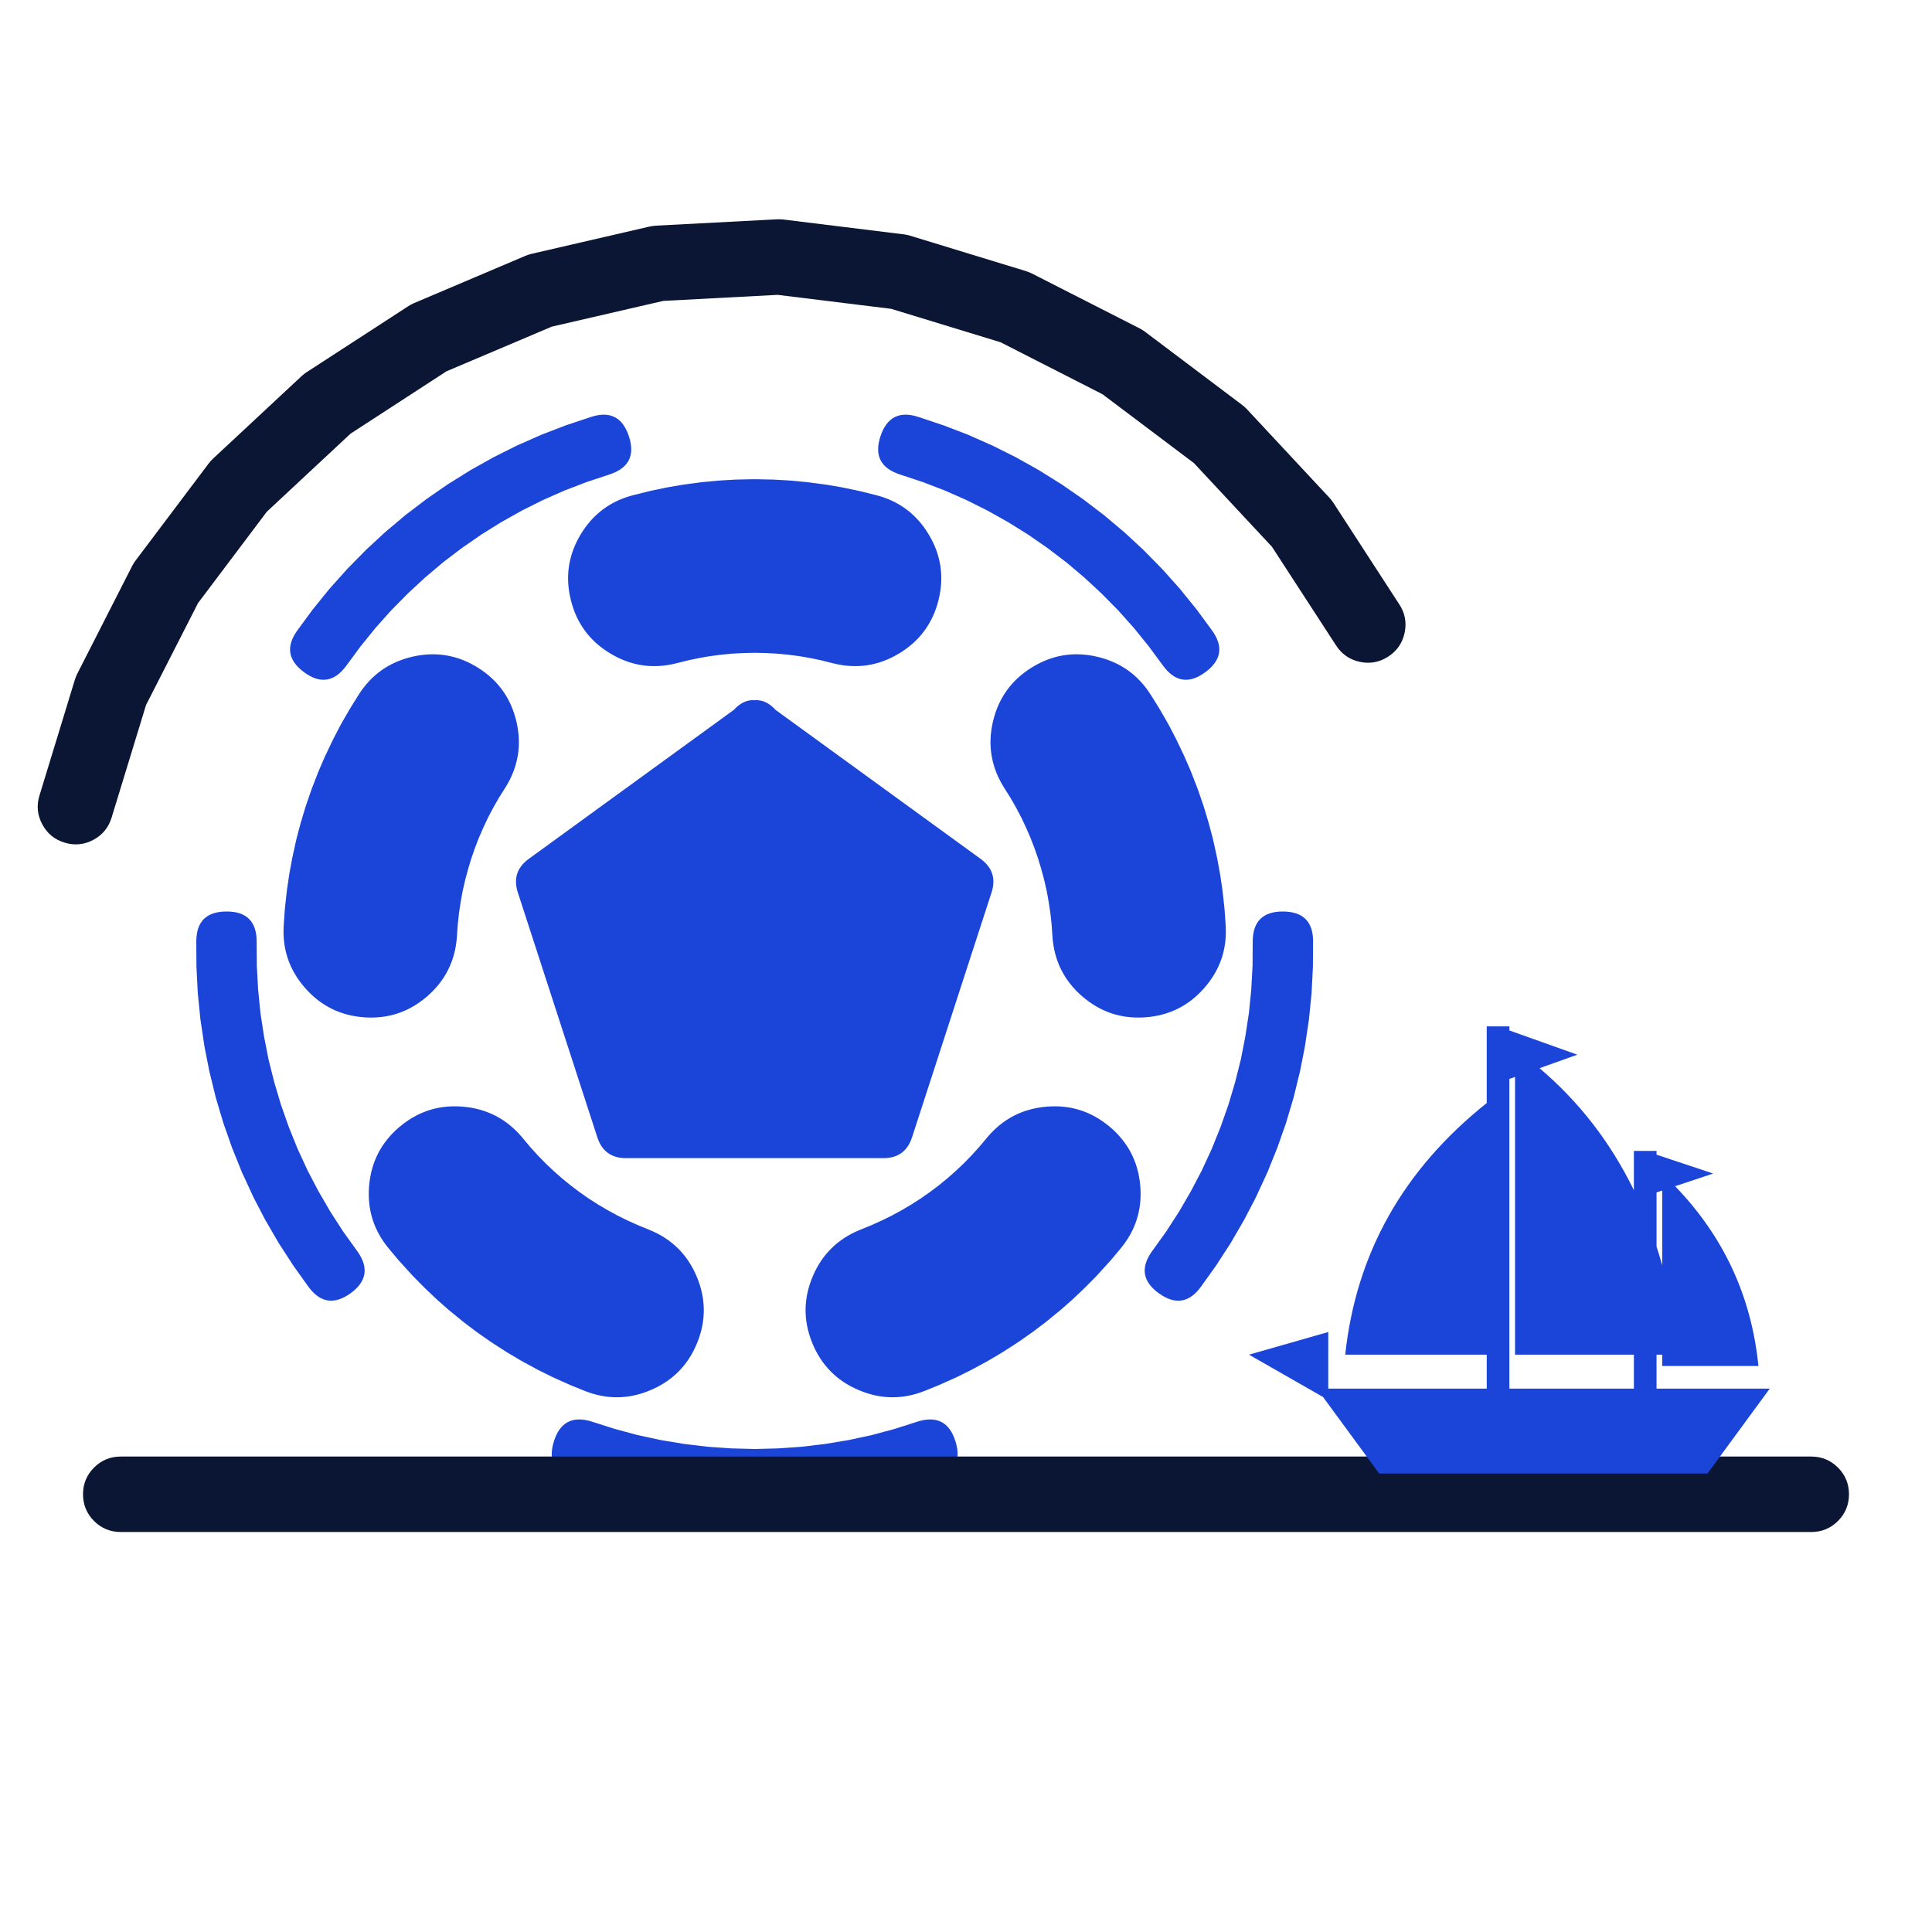
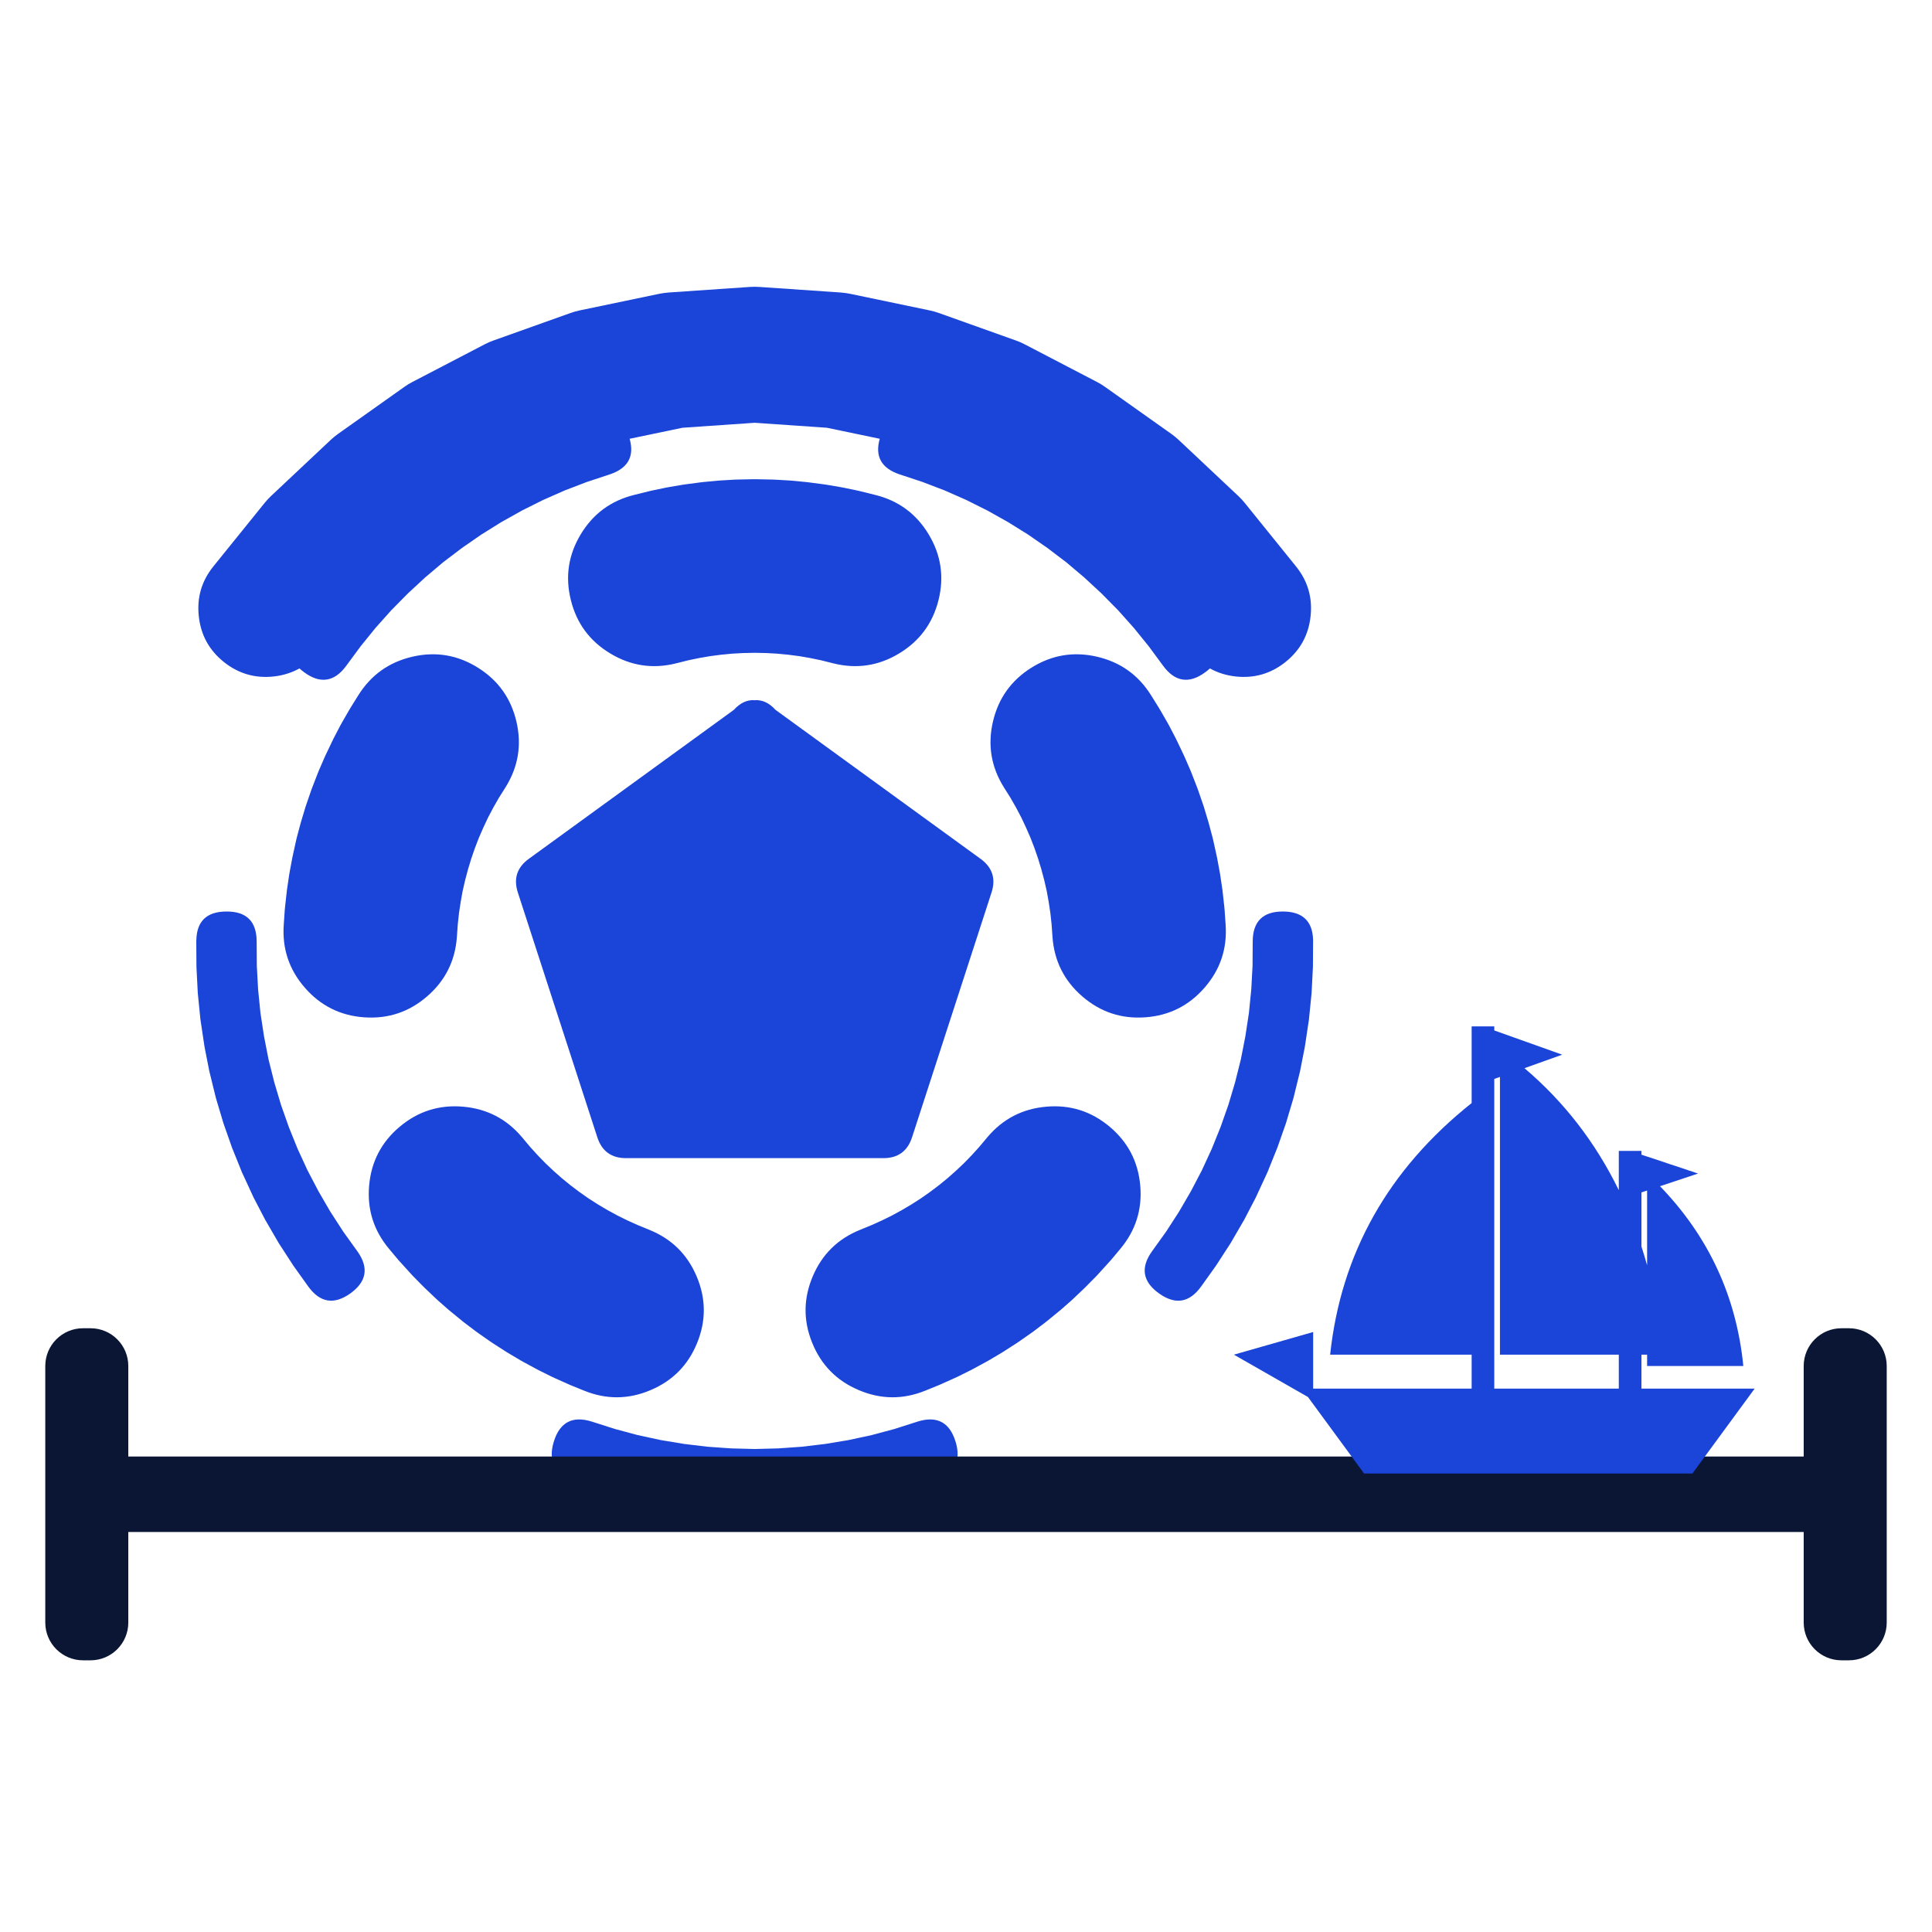
<svg xmlns="http://www.w3.org/2000/svg" viewBox="0 0 256 256" role="img" aria-labelledby="t">
-   <path fill="#1B44D8" d="M100 92.78Q101.5 92.67 102.76 94.06L129.93 113.8Q132.28 115.51 131.38 118.27L120.85 150.7Q119.95 153.46 117.05 153.46H82.95Q80.05 153.46 79.15 150.7L68.62 118.27Q67.72 115.51 70.07 113.8L97.24 94.06Q98.5 92.67 100 92.78ZM148.43 165.5 147.21 166.96Q147.07 167.12 146.92 167.28L145.64 168.69Q145.5 168.85 145.35 169.01L144.01 170.37Q143.86 170.52 143.71 170.67L142.32 171.99Q142.17 172.13 142.01 172.28L140.58 173.54Q140.41 173.68 140.25 173.81L138.77 175.02Q138.6 175.16 138.43 175.29L136.91 176.44Q136.74 176.57 136.56 176.69L135 177.78Q134.82 177.9 134.64 178.02L133.04 179.05Q132.86 179.17 132.67 179.28L131.03 180.25Q130.85 180.36 130.66 180.46L128.98 181.37Q128.79 181.48 128.6 181.57L126.89 182.42Q126.7 182.51 126.5 182.6L124.76 183.38Q124.56 183.47 124.37 183.55L122.6 184.27Q118.18 186.06 113.8 184.2Q109.41 182.35 107.62 177.93Q105.83 173.52 107.69 169.13Q109.54 164.75 113.96 162.96L115.52 162.32L116.87 161.71L118.19 161.06L119.49 160.35L120.76 159.6L122.01 158.8L123.22 157.95L124.4 157.06L125.54 156.13L126.65 155.15L127.72 154.14L128.75 153.08L129.74 151.99L130.83 150.69Q133.9 147.05 138.65 146.64Q143.39 146.23 147.04 149.3Q150.68 152.36 151.09 157.11Q151.5 161.85 148.43 165.5ZM37.6 122.51 37.73 120.61Q37.75 120.4 37.77 120.18L37.98 118.29Q38 118.07 38.03 117.86L38.31 115.97Q38.34 115.76 38.38 115.55L38.73 113.67Q38.77 113.46 38.82 113.25L39.23 111.39Q39.28 111.18 39.33 110.97L39.82 109.13Q39.88 108.92 39.94 108.72L40.49 106.89Q40.56 106.69 40.63 106.48L41.25 104.68Q41.32 104.48 41.4 104.28L42.09 102.5Q42.17 102.3 42.25 102.1L43.01 100.35Q43.09 100.15 43.19 99.96L44.01 98.24Q44.1 98.04 44.2 97.85L45.08 96.16Q45.18 95.97 45.29 95.78L46.24 94.13Q46.35 93.94 46.46 93.76L47.47 92.14Q49.99 88.1 54.63 87.02Q59.27 85.94 63.31 88.46Q67.35 90.98 68.43 95.62Q69.51 100.26 66.99 104.31L66.09 105.74L65.36 107.02L64.67 108.33L64.04 109.67L63.45 111.02L62.92 112.4L62.44 113.79L62.01 115.21L61.63 116.64L61.3 118.08L61.04 119.53L60.82 120.99L60.66 122.46L60.54 124.15Q60.2 128.9 56.6 132.02Q53 135.14 48.25 134.8Q43.5 134.46 40.38 130.86Q37.26 127.27 37.6 122.51ZM77.4 184.27 75.63 183.55Q75.44 183.47 75.24 183.38L73.5 182.6Q73.3 182.51 73.11 182.42L71.4 181.57Q71.21 181.48 71.02 181.37L69.34 180.46Q69.15 180.36 68.97 180.25L67.33 179.28Q67.14 179.17 66.96 179.05L65.36 178.02Q65.18 177.9 65 177.78L63.44 176.69Q63.26 176.57 63.09 176.44L61.57 175.29Q61.4 175.16 61.23 175.02L59.75 173.81Q59.59 173.68 59.42 173.54L57.99 172.28Q57.83 172.13 57.68 171.99L56.29 170.67Q56.14 170.52 55.99 170.37L54.65 169.01Q54.5 168.85 54.36 168.69L53.08 167.28Q52.93 167.12 52.79 166.96L51.57 165.5Q48.5 161.85 48.91 157.11Q49.32 152.36 52.96 149.3Q56.61 146.23 61.35 146.64Q66.1 147.05 69.17 150.69L70.26 151.99L71.25 153.08L72.28 154.14L73.35 155.15L74.46 156.13L75.6 157.06L76.78 157.95L77.99 158.8L79.24 159.6L80.51 160.35L81.81 161.06L83.13 161.71L84.48 162.32L86.04 162.96Q90.46 164.75 92.31 169.13Q94.17 173.52 92.38 177.93Q90.59 182.35 86.2 184.2Q81.82 186.06 77.4 184.27ZM84.03 65.58 85.88 65.12Q86.09 65.07 86.3 65.02L88.17 64.63Q88.38 64.59 88.59 64.55L90.47 64.23Q90.68 64.2 90.9 64.17L92.79 63.92Q93 63.89 93.22 63.87L95.12 63.69Q95.33 63.67 95.54 63.66L97.45 63.55Q97.66 63.54 97.88 63.54L99.78 63.5Q100 63.5 100.22 63.5L102.12 63.54Q102.34 63.54 102.55 63.55L104.46 63.66Q104.67 63.67 104.88 63.69L106.78 63.87Q107 63.89 107.21 63.92L109.1 64.17Q109.32 64.2 109.53 64.23L111.41 64.55Q111.62 64.59 111.83 64.63L113.7 65.02Q113.91 65.07 114.12 65.12L115.97 65.58Q120.59 66.72 123.05 70.8Q125.51 74.88 124.36 79.51Q123.21 84.13 119.13 86.59Q115.05 89.05 110.43 87.9L108.79 87.49L107.34 87.19L105.89 86.94L104.42 86.75L102.95 86.61L101.48 86.53L100 86.5L98.52 86.53L97.05 86.61L95.58 86.75L94.11 86.94L92.66 87.19L91.21 87.49L89.57 87.9Q84.95 89.05 80.87 86.59Q76.78 84.13 75.64 79.51Q74.49 74.88 76.95 70.8Q79.41 66.72 84.03 65.58ZM152.53 92.14 153.54 93.76Q153.65 93.94 153.76 94.13L154.71 95.78Q154.82 95.97 154.92 96.16L155.8 97.85Q155.9 98.04 155.99 98.24L156.81 99.96Q156.91 100.15 156.99 100.35L157.75 102.1Q157.83 102.3 157.91 102.5L158.6 104.28Q158.68 104.48 158.75 104.68L159.37 106.48Q159.44 106.69 159.51 106.89L160.06 108.72Q160.12 108.92 160.18 109.13L160.67 110.97Q160.72 111.18 160.77 111.39L161.18 113.25Q161.23 113.46 161.27 113.67L161.62 115.55Q161.66 115.76 161.69 115.97L161.97 117.86Q162 118.07 162.02 118.29L162.23 120.18Q162.25 120.4 162.27 120.61L162.4 122.51Q162.74 127.27 159.62 130.86Q156.5 134.46 151.75 134.8Q147 135.14 143.4 132.02Q139.8 128.9 139.46 124.15L139.34 122.46L139.18 120.99L138.96 119.53L138.7 118.08L138.37 116.64L137.99 115.21L137.56 113.79L137.08 112.4L136.55 111.02L135.96 109.67L135.33 108.33L134.64 107.02L133.91 105.74L133.01 104.31Q130.49 100.26 131.57 95.62Q132.65 90.98 136.69 88.46Q140.73 85.94 145.37 87.02Q150.01 88.1 152.53 92.14ZM124 196 120.84 197Q120.75 197.03 120.66 197.06L117.46 197.91Q117.36 197.93 117.27 197.95L114.03 198.66Q113.94 198.68 113.85 198.69L110.58 199.24Q110.48 199.26 110.39 199.27L107.09 199.66Q107 199.67 106.91 199.68L103.6 199.91Q103.5 199.92 103.41 199.92L100.09 200Q100.05 200 100 200Q99.95 200 99.91 200L96.59 199.92Q96.5 199.92 96.4 199.91L93.09 199.68Q93 199.67 92.91 199.66L89.61 199.27Q89.52 199.26 89.42 199.24L86.15 198.69Q86.06 198.68 85.97 198.66L82.73 197.95Q82.64 197.93 82.54 197.91L79.34 197.06Q79.25 197.03 79.16 197L76 196Q72.19 194.79 73.4 190.97Q74 189.07 75.26 188.42Q76.52 187.77 78.42 188.37L81.49 189.35L84.51 190.16L87.57 190.82L90.65 191.33L93.76 191.7L96.87 191.92L100 192L103.13 191.92L106.24 191.7L109.35 191.33L112.43 190.82L115.49 190.16L118.51 189.35L121.58 188.37Q123.48 187.77 124.74 188.42Q126 189.07 126.6 190.97Q127.81 194.79 124 196ZM39.44 83.48 41.4 80.81Q41.46 80.73 41.52 80.66L43.61 78.08Q43.67 78.01 43.73 77.94L45.94 75.47Q46.01 75.4 46.07 75.33L48.4 72.96Q48.46 72.9 48.53 72.83L50.96 70.58Q51.03 70.52 51.11 70.45L53.64 68.32Q53.72 68.26 53.79 68.2L56.43 66.19Q56.5 66.13 56.58 66.08L59.31 64.19Q59.39 64.14 59.47 64.09L62.28 62.34Q62.36 62.29 62.44 62.24L65.34 60.62Q65.42 60.57 65.51 60.53L68.47 59.05Q68.56 59.01 68.65 58.97L71.68 57.63Q71.77 57.6 71.85 57.56L74.95 56.37Q75.04 56.34 75.13 56.31L78.27 55.26Q82.07 54 83.33 57.8Q84.59 61.6 80.79 62.86L77.74 63.87L74.82 64.99L71.96 66.25L69.16 67.65L66.43 69.18L63.78 70.83L61.21 72.61L58.72 74.5L56.33 76.52L54.04 78.64L51.84 80.87L49.76 83.2L47.79 85.63L45.88 88.22Q44.7 89.83 43.3 90.04Q41.9 90.26 40.29 89.07Q37.07 86.7 39.44 83.48ZM173.99 124.8 173.97 128.12Q173.97 128.21 173.96 128.31L173.79 131.62Q173.78 131.71 173.77 131.81L173.44 135.11Q173.43 135.2 173.41 135.3L172.92 138.57Q172.91 138.67 172.89 138.76L172.25 142.01Q172.23 142.11 172.2 142.2L171.41 145.42Q171.38 145.51 171.36 145.6L170.41 148.78Q170.38 148.87 170.35 148.96L169.25 152.09Q169.22 152.17 169.18 152.26L167.94 155.34Q167.9 155.42 167.86 155.51L166.47 158.52Q166.43 158.61 166.39 158.69L164.86 161.63Q164.81 161.71 164.76 161.8L163.1 164.66Q163.05 164.74 163 164.82L161.19 167.61Q161.14 167.69 161.09 167.76L159.16 170.46Q156.82 173.71 153.57 171.38Q150.32 169.05 152.65 165.8L154.53 163.18L156.23 160.55L157.8 157.85L159.25 155.08L160.56 152.24L161.73 149.34L162.77 146.39L163.66 143.4L164.42 140.37L165.02 137.3L165.49 134.21L165.8 131.1L165.97 127.97L165.99 124.75Q166 122.75 167.01 121.76Q168.01 120.77 170.01 120.78Q173.86 120.8 173.99 124.5C173.99 124.57 173.99 124.65 173.99 124.73Q173.99 124.77 173.99 124.8ZM40.84 170.46 38.91 167.76Q38.86 167.69 38.81 167.61L37 164.82Q36.95 164.74 36.9 164.66L35.24 161.8Q35.19 161.71 35.14 161.63L33.61 158.69Q33.57 158.61 33.53 158.52L32.14 155.51Q32.1 155.42 32.06 155.34L30.82 152.26Q30.78 152.17 30.75 152.09L29.65 148.96Q29.62 148.87 29.59 148.78L28.64 145.6Q28.62 145.51 28.59 145.42L27.8 142.2Q27.77 142.11 27.75 142.01L27.11 138.76Q27.09 138.67 27.08 138.57L26.59 135.3Q26.57 135.2 26.56 135.11L26.23 131.81Q26.22 131.71 26.21 131.62L26.04 128.31Q26.03 128.21 26.03 128.12L26.01 124.8Q26.01 124.77 26.01 124.73C26.01 124.65 26.01 124.57 26.02 124.49Q26.14 120.8 29.99 120.78Q33.99 120.75 34.01 124.75L34.03 127.97L34.2 131.1L34.51 134.21L34.98 137.3L35.58 140.37L36.34 143.4L37.23 146.39L38.27 149.34L39.44 152.24L40.75 155.08L42.2 157.85L43.77 160.55L45.47 163.18L47.35 165.8Q48.51 167.42 48.28 168.82Q48.05 170.21 46.43 171.38Q44.8 172.54 43.41 172.31Q42.01 172.08 40.84 170.46ZM121.73 55.26 124.87 56.31Q124.96 56.34 125.05 56.37L128.15 57.56Q128.23 57.6 128.32 57.63L131.35 58.97Q131.44 59.01 131.53 59.05L134.49 60.53Q134.58 60.57 134.66 60.62L137.56 62.24Q137.64 62.29 137.72 62.34L140.53 64.09Q140.61 64.14 140.69 64.19L143.42 66.08Q143.5 66.13 143.57 66.19L146.21 68.2Q146.28 68.26 146.36 68.32L148.89 70.45Q148.97 70.52 149.04 70.58L151.47 72.83Q151.54 72.9 151.6 72.96L153.93 75.33Q153.99 75.4 154.06 75.47L156.27 77.94Q156.33 78.01 156.39 78.08L158.48 80.66Q158.54 80.73 158.6 80.81L160.56 83.48Q162.93 86.7 159.71 89.07Q158.1 90.26 156.7 90.04Q155.3 89.83 154.12 88.22L152.21 85.63L150.24 83.2L148.16 80.87L145.96 78.64L143.67 76.52L141.28 74.5L138.79 72.61L136.22 70.83L133.57 69.18L130.84 67.65L128.04 66.25L125.18 64.99L122.26 63.87L119.21 62.86Q115.41 61.6 116.67 57.8Q117.93 54 121.73 55.26Z" />
-   <path fill="#0A1633" d="M5.23 105.41 9.92 90.07Q10.05 89.66 10.24 89.27L17.52 74.98Q17.72 74.59 17.99 74.24L27.64 61.43Q27.9 61.08 28.22 60.78L39.95 49.85Q40.27 49.55 40.64 49.31L54.09 40.58Q54.45 40.34 54.85 40.17L69.62 33.9Q70.02 33.73 70.45 33.63L86.07 30.02Q86.5 29.93 86.93 29.9L102.95 29.06Q103.39 29.04 103.82 29.09L119.74 31.05Q120.17 31.1 120.59 31.23L135.93 35.92Q136.34 36.05 136.73 36.24L151.02 43.52Q151.41 43.72 151.76 43.99L164.57 53.64Q164.92 53.9 165.22 54.22L176.15 65.95Q176.45 66.27 176.69 66.64L185.42 80.09Q186.55 81.82 186.12 83.85Q185.69 85.87 183.95 87Q182.22 88.13 180.19 87.7Q178.17 87.27 177.04 85.53L168.54 72.45L158.2 61.36L146.09 52.24L132.58 45.35L118.08 40.92L103.04 39.07L87.89 39.87L73.12 43.28L59.16 49.2L46.45 57.46L35.36 67.8L26.24 79.91L19.35 93.42L14.79 108.33Q14.19 110.31 12.36 111.29Q10.53 112.26 8.55 111.65Q6.57 111.05 5.6 109.22Q4.62 107.39 5.23 105.41ZM16 193H240Q242.07 193 243.54 194.46Q245 195.93 245 198Q245 200.07 243.54 201.54Q242.07 203 240 203H16Q13.93 203 12.46 201.54Q11 200.07 11 198Q11 195.93 12.46 194.46Q13.93 193 16 193Z" />
-   <path fill="#1B44D8" d="M175.31 185.11 165.5 179.5 176 176.5V184H197V179.5H178.25Q180.4 159.39 197 146.16V136H200V136.54L209 139.75L204 141.54Q211.88 148.23 216.5 157.71V152.5H219.5V153L227 155.5L221.96 157.18Q231.62 167.18 233 181H220.25V179.5H219.5V184H234.5L226.25 195.25H182.75L175.31 185.11ZM200 142.96V184H216.5V179.5H200.75V142.7ZM219.5 158V165.17Q219.9 166.4 220.25 167.66V157.75Z" />
+   <path fill="#1B44D8" d="M28.29 75.03 35.09 66.61Q35.48 66.13 35.93 65.71L43.82 58.29Q44.27 57.87 44.77 57.51L53.6 51.25Q54.1 50.89 54.65 50.61L64.25 45.61Q64.8 45.32 65.38 45.12L75.58 41.48Q76.16 41.27 76.77 41.14L87.36 38.93Q87.97 38.81 88.58 38.76L99.38 38.02Q100 37.98 100.62 38.02L111.42 38.76Q112.03 38.81 112.64 38.93L123.23 41.14Q123.84 41.27 124.42 41.48L134.62 45.12Q135.2 45.32 135.75 45.61L145.35 50.61Q145.9 50.89 146.4 51.25L155.23 57.51Q155.73 57.87 156.18 58.29L164.07 65.71Q164.52 66.13 164.91 66.61L171.71 75.03Q174.06 77.93 173.66 81.64Q173.27 85.35 170.37 87.69Q167.47 90.03 163.76 89.64Q161.86 89.43 160.32 88.57Q160.04 88.83 159.71 89.07Q158.1 90.26 156.7 90.04Q155.3 89.83 154.12 88.22L152.21 85.63L150.24 83.2L148.16 80.87L145.96 78.64L143.67 76.52L141.28 74.5L138.79 72.61L136.22 70.83L133.57 69.18L130.84 67.65L128.04 66.25L125.18 64.99L122.26 63.87L119.21 62.86Q115.58 61.65 116.57 58.14L109.57 56.68L100 56.02L90.43 56.68L83.43 58.14Q84.42 61.65 80.79 62.86L77.74 63.87L74.82 64.99L71.96 66.25L69.16 67.65L66.43 69.18L63.78 70.83L61.21 72.61L58.72 74.5L56.33 76.52L54.04 78.64L51.84 80.87L49.76 83.2L47.79 85.63L45.88 88.22Q44.7 89.83 43.3 90.04Q41.9 90.26 40.29 89.07Q39.96 88.83 39.68 88.57Q38.14 89.43 36.24 89.64Q32.53 90.03 29.63 87.69Q26.73 85.35 26.34 81.64Q25.94 77.93 28.29 75.03ZM100 92.78Q101.5 92.67 102.76 94.06L129.93 113.8Q132.28 115.51 131.38 118.27L120.85 150.7Q119.95 153.46 117.05 153.46H82.95Q80.05 153.46 79.15 150.7L68.62 118.27Q67.72 115.51 70.07 113.8L97.24 94.06Q98.5 92.67 100 92.78ZM148.43 165.5 147.21 166.96Q147.07 167.12 146.92 167.28L145.64 168.69Q145.5 168.85 145.35 169.01L144.01 170.37Q143.86 170.52 143.71 170.67L142.32 171.99Q142.17 172.13 142.01 172.28L140.58 173.54Q140.41 173.68 140.25 173.81L138.77 175.02Q138.6 175.16 138.43 175.29L136.91 176.44Q136.74 176.57 136.56 176.69L135 177.78Q134.82 177.9 134.64 178.02L133.04 179.05Q132.86 179.17 132.67 179.28L131.03 180.25Q130.85 180.36 130.66 180.46L128.98 181.37Q128.79 181.48 128.6 181.57L126.89 182.42Q126.7 182.51 126.5 182.6L124.76 183.38Q124.56 183.47 124.37 183.55L122.6 184.27Q118.18 186.06 113.8 184.2Q109.41 182.35 107.62 177.93Q105.83 173.52 107.69 169.13Q109.54 164.75 113.96 162.96L115.52 162.32L116.87 161.71L118.19 161.06L119.49 160.35L120.76 159.6L122.01 158.8L123.22 157.95L124.4 157.06L125.54 156.13L126.65 155.15L127.72 154.14L128.75 153.08L129.74 151.99L130.83 150.69Q133.9 147.05 138.65 146.64Q143.39 146.23 147.04 149.3Q150.68 152.36 151.09 157.11Q151.5 161.85 148.43 165.5ZM37.6 122.51 37.73 120.61Q37.75 120.4 37.77 120.18L37.98 118.29Q38 118.07 38.03 117.86L38.31 115.97Q38.34 115.76 38.38 115.55L38.73 113.67Q38.77 113.46 38.82 113.25L39.23 111.39Q39.28 111.18 39.33 110.97L39.82 109.13Q39.88 108.92 39.94 108.72L40.49 106.89Q40.56 106.69 40.63 106.48L41.25 104.68Q41.32 104.48 41.4 104.28L42.09 102.5Q42.17 102.3 42.25 102.1L43.01 100.35Q43.09 100.15 43.19 99.96L44.01 98.24Q44.1 98.04 44.2 97.85L45.08 96.16Q45.18 95.97 45.29 95.78L46.24 94.13Q46.35 93.94 46.46 93.76L47.47 92.14Q49.99 88.1 54.63 87.02Q59.27 85.94 63.31 88.46Q67.35 90.98 68.43 95.62Q69.51 100.26 66.99 104.31L66.09 105.74L65.36 107.02L64.67 108.33L64.04 109.67L63.45 111.02L62.92 112.4L62.44 113.79L62.01 115.21L61.63 116.64L61.3 118.08L61.04 119.53L60.82 120.99L60.66 122.46L60.54 124.15Q60.2 128.9 56.6 132.02Q53 135.14 48.25 134.8Q43.5 134.46 40.38 130.86Q37.26 127.27 37.6 122.51ZM77.4 184.27 75.63 183.55Q75.44 183.47 75.24 183.38L73.5 182.6Q73.3 182.51 73.11 182.42L71.4 181.57Q71.21 181.48 71.02 181.37L69.34 180.46Q69.15 180.36 68.97 180.25L67.33 179.28Q67.14 179.17 66.96 179.05L65.36 178.02Q65.18 177.9 65 177.78L63.44 176.69Q63.26 176.57 63.09 176.44L61.57 175.29Q61.4 175.16 61.23 175.02L59.75 173.81Q59.59 173.68 59.42 173.54L57.99 172.28Q57.83 172.13 57.68 171.99L56.29 170.67Q56.14 170.52 55.99 170.37L54.65 169.01Q54.5 168.85 54.36 168.69L53.08 167.28Q52.93 167.12 52.79 166.96L51.57 165.5Q48.5 161.85 48.91 157.11Q49.32 152.36 52.96 149.3Q56.61 146.23 61.35 146.64Q66.1 147.05 69.17 150.69L70.26 151.99L71.25 153.08L72.28 154.14L73.35 155.15L74.46 156.13L75.6 157.06L76.78 157.95L77.99 158.8L79.24 159.6L80.51 160.35L81.81 161.06L83.13 161.71L84.48 162.32L86.04 162.96Q90.46 164.75 92.31 169.13Q94.17 173.52 92.38 177.93Q90.59 182.35 86.2 184.2Q81.82 186.06 77.4 184.27ZM84.03 65.58 85.88 65.12Q86.09 65.07 86.3 65.02L88.17 64.63Q88.38 64.59 88.59 64.55L90.47 64.23Q90.68 64.2 90.9 64.17L92.79 63.92Q93 63.89 93.22 63.87L95.12 63.69Q95.33 63.67 95.54 63.66L97.45 63.55Q97.66 63.54 97.88 63.54L99.78 63.5Q100 63.5 100.22 63.5L102.12 63.54Q102.34 63.54 102.55 63.55L104.46 63.66Q104.67 63.67 104.88 63.69L106.78 63.87Q107 63.89 107.21 63.92L109.1 64.17Q109.32 64.2 109.53 64.23L111.41 64.55Q111.62 64.59 111.83 64.63L113.7 65.02Q113.91 65.07 114.12 65.12L115.97 65.58Q120.59 66.72 123.05 70.8Q125.51 74.88 124.36 79.51Q123.21 84.13 119.13 86.59Q115.05 89.05 110.43 87.9L108.79 87.49L107.34 87.19L105.89 86.94L104.42 86.75L102.95 86.61L101.48 86.53L100 86.5L98.52 86.53L97.05 86.61L95.58 86.75L94.11 86.94L92.66 87.19L91.21 87.49L89.57 87.9Q84.95 89.05 80.87 86.59Q76.78 84.13 75.64 79.51Q74.49 74.88 76.95 70.8Q79.41 66.72 84.03 65.58ZM152.53 92.14 153.54 93.76Q153.65 93.94 153.76 94.13L154.71 95.78Q154.82 95.97 154.92 96.16L155.8 97.85Q155.9 98.04 155.99 98.24L156.81 99.96Q156.91 100.15 156.99 100.35L157.75 102.1Q157.83 102.3 157.91 102.5L158.6 104.28Q158.68 104.48 158.75 104.68L159.37 106.48Q159.44 106.69 159.51 106.89L160.06 108.72Q160.12 108.92 160.18 109.13L160.67 110.97Q160.72 111.18 160.77 111.39L161.18 113.25Q161.23 113.46 161.27 113.67L161.62 115.55Q161.66 115.76 161.69 115.97L161.97 117.86Q162 118.07 162.02 118.29L162.23 120.18Q162.25 120.4 162.27 120.61L162.4 122.51Q162.74 127.27 159.62 130.86Q156.5 134.46 151.75 134.8Q147 135.14 143.4 132.02Q139.8 128.9 139.46 124.15L139.34 122.46L139.18 120.99L138.96 119.53L138.7 118.08L138.37 116.64L137.99 115.21L137.56 113.79L137.08 112.4L136.55 111.02L135.96 109.67L135.33 108.33L134.64 107.02L133.91 105.74L133.01 104.31Q130.49 100.26 131.57 95.62Q132.65 90.98 136.69 88.46Q140.73 85.94 145.37 87.02Q150.01 88.1 152.53 92.14ZM124 196 120.84 197Q120.75 197.03 120.66 197.06L117.46 197.91Q117.36 197.93 117.27 197.95L114.03 198.66Q113.94 198.68 113.85 198.69L110.58 199.24Q110.48 199.26 110.39 199.27L107.09 199.66Q107 199.67 106.91 199.68L103.6 199.91Q103.5 199.92 103.41 199.92L100.09 200Q100.05 200 100 200Q99.95 200 99.91 200L96.59 199.92Q96.5 199.92 96.4 199.91L93.09 199.68Q93 199.67 92.91 199.66L89.61 199.27Q89.52 199.26 89.42 199.24L86.15 198.69Q86.06 198.68 85.97 198.66L82.73 197.95Q82.64 197.93 82.54 197.91L79.34 197.06Q79.25 197.03 79.16 197L76 196Q72.19 194.79 73.4 190.97Q74 189.07 75.26 188.42Q76.52 187.77 78.42 188.37L81.49 189.35L84.51 190.16L87.57 190.82L90.65 191.33L93.76 191.7L96.87 191.92L100 192L103.13 191.92L106.24 191.7L109.35 191.33L112.43 190.82L115.49 190.16L118.51 189.35L121.58 188.37Q123.48 187.77 124.74 188.42Q126 189.07 126.6 190.97Q127.81 194.79 124 196ZM173.99 124.8 173.97 128.12Q173.97 128.21 173.96 128.31L173.79 131.62Q173.78 131.71 173.77 131.81L173.44 135.11Q173.43 135.2 173.41 135.3L172.92 138.57Q172.91 138.67 172.89 138.76L172.25 142.01Q172.23 142.11 172.2 142.2L171.41 145.42Q171.38 145.51 171.36 145.6L170.41 148.78Q170.38 148.87 170.35 148.96L169.25 152.09Q169.22 152.17 169.18 152.26L167.94 155.34Q167.9 155.42 167.86 155.51L166.47 158.52Q166.43 158.61 166.39 158.69L164.86 161.63Q164.81 161.71 164.76 161.8L163.1 164.66Q163.05 164.74 163 164.82L161.19 167.61Q161.14 167.69 161.09 167.76L159.16 170.46Q156.82 173.71 153.57 171.38Q150.32 169.05 152.65 165.8L154.53 163.18L156.23 160.55L157.8 157.85L159.25 155.08L160.56 152.24L161.73 149.34L162.77 146.39L163.66 143.4L164.42 140.37L165.02 137.3L165.49 134.21L165.8 131.1L165.97 127.97L165.99 124.75Q166 122.75 167.01 121.76Q168.01 120.77 170.01 120.78Q173.86 120.8 173.99 124.5C173.99 124.57 173.99 124.65 173.99 124.73ZM40.84 170.46 38.91 167.76Q38.86 167.69 38.81 167.61L37 164.82Q36.95 164.74 36.9 164.66L35.24 161.8Q35.19 161.71 35.14 161.63L33.61 158.69Q33.57 158.61 33.53 158.52L32.14 155.51Q32.1 155.42 32.06 155.34L30.82 152.26Q30.78 152.17 30.75 152.09L29.65 148.96Q29.62 148.87 29.59 148.78L28.64 145.6Q28.62 145.51 28.59 145.42L27.8 142.2Q27.77 142.11 27.75 142.01L27.11 138.76Q27.09 138.67 27.08 138.57L26.59 135.3Q26.57 135.2 26.56 135.11L26.23 131.81Q26.22 131.71 26.21 131.62L26.04 128.31Q26.03 128.21 26.03 128.12L26.01 124.8Q26.01 124.77 26.01 124.73C26.01 124.65 26.01 124.57 26.02 124.49Q26.14 120.8 29.99 120.78Q33.99 120.75 34.01 124.75L34.03 127.97L34.2 131.1L34.51 134.21L34.98 137.3L35.58 140.37L36.34 143.4L37.23 146.39L38.27 149.34L39.44 152.24L40.75 155.08L42.2 157.85L43.77 160.55L45.47 163.18L47.35 165.8Q48.51 167.42 48.28 168.82Q48.05 170.21 46.43 171.38Q44.8 172.54 43.41 172.31Q42.01 172.08 40.84 170.46Z" />
+   <path fill="#0A1633" d="M11 176H12C14.76 176 17 178.24 17 181V193H239V181C239 178.24 241.24 176 244 176H245C247.76 176 250 178.24 250 181V215C250 217.76 247.76 220 245 220H244C241.24 220 239 217.76 239 215V203H17V215C17 217.76 14.76 220 12 220H11C8.24 220 6 217.76 6 215V181C6 178.24 8.24 176 11 176Z" />
+   <path fill="#1B44D8" d="M173.31 185.11 163.5 179.5 174 176.5V184H195V179.5H176.25Q178.4 159.39 195 146.16V136H198V136.54L207 139.75L202 141.54Q209.88 148.23 214.5 157.71V152.5H217.5V153L225 155.5L219.96 157.18Q229.62 167.18 231 181H218.25V179.5H217.5V184H232.5L224.25 195.25H180.75L173.31 185.11ZM198 142.96V184H214.5V179.5H198.75V142.7ZM217.5 158V165.17Q217.9 166.4 218.25 167.66V157.75Z" />
</svg>
